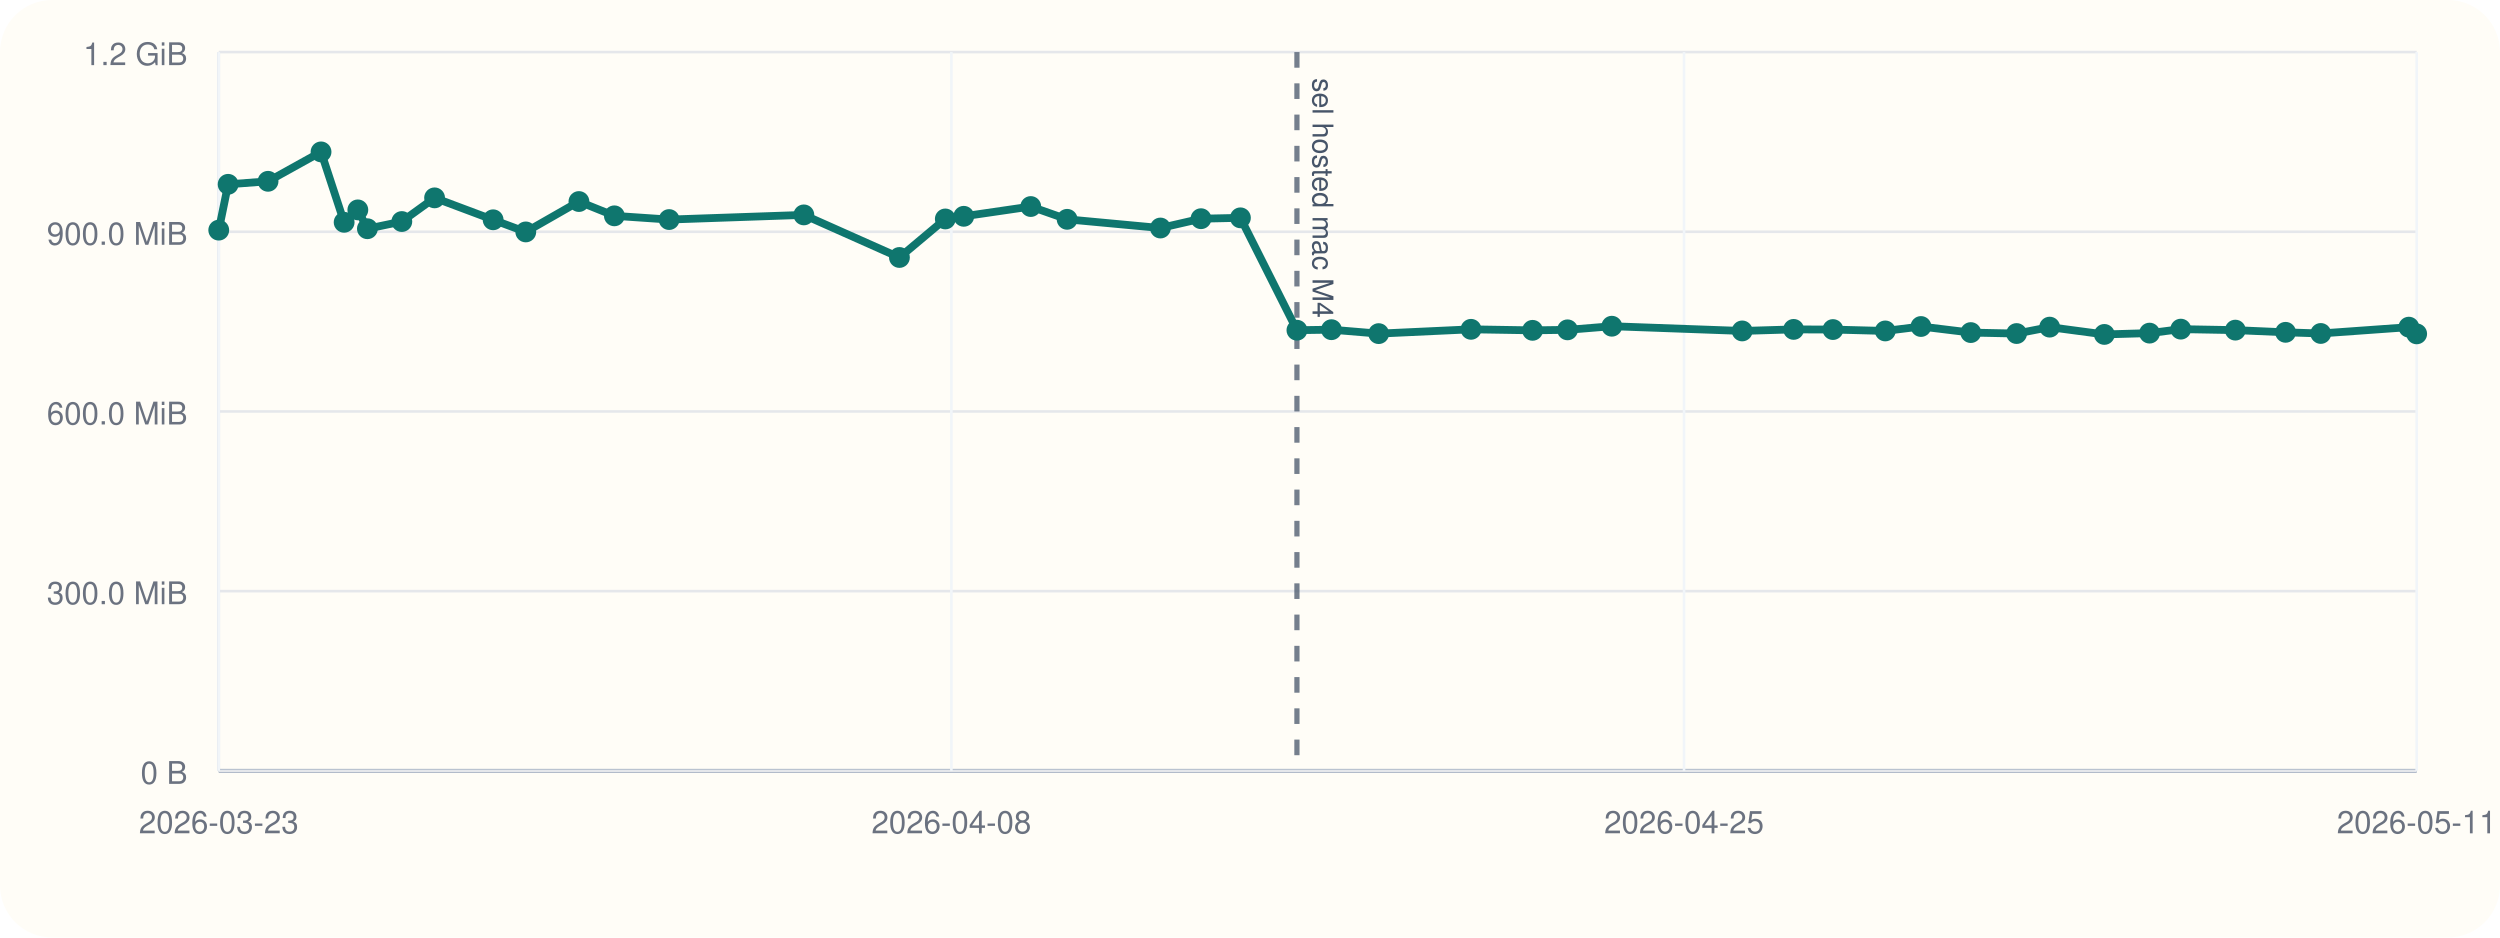
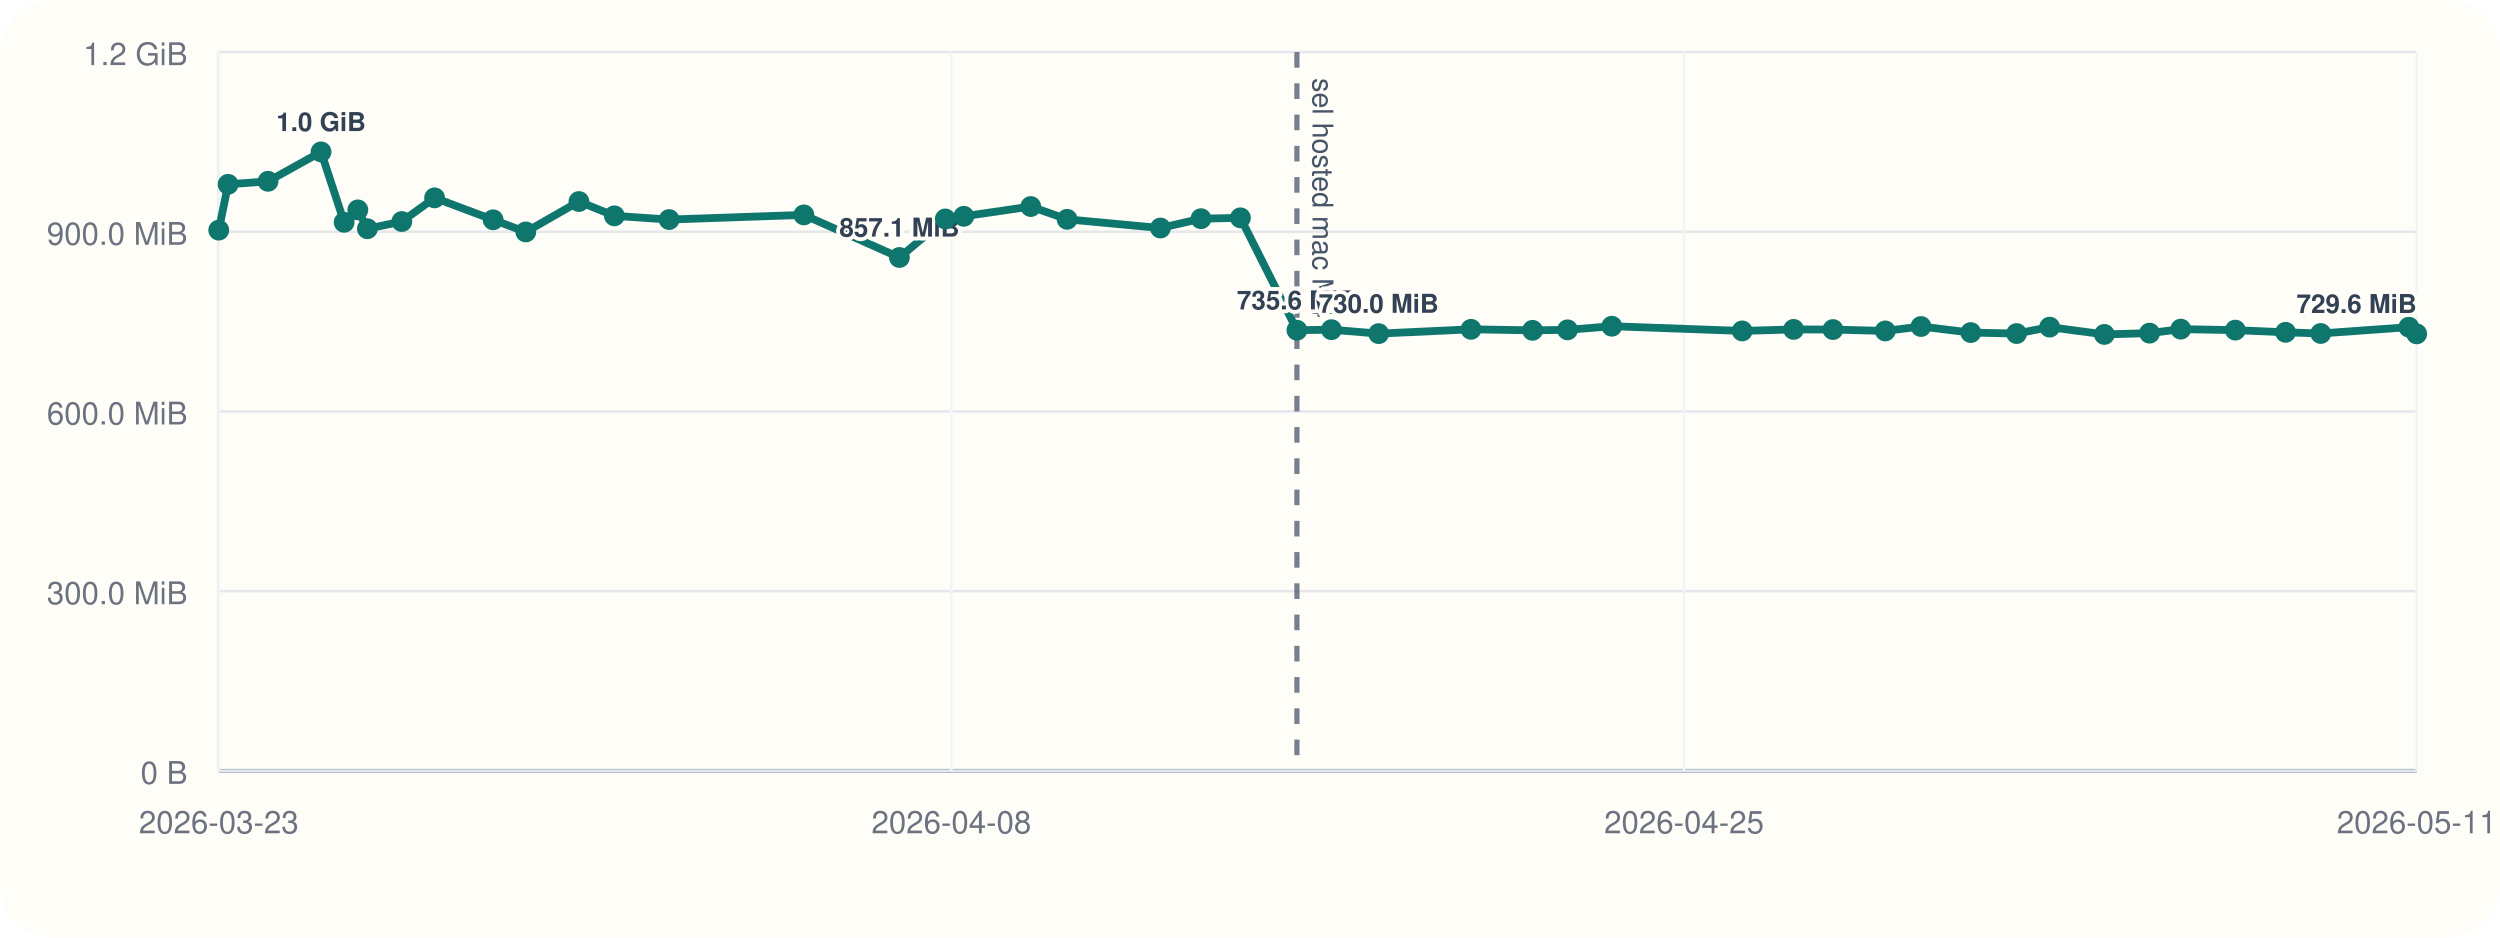
<svg xmlns="http://www.w3.org/2000/svg" viewBox="0 0 960 360">
  <rect width="960" height="360" rx="20" fill="#fffdf7" />
  <line x1="84" y1="296" x2="928" y2="296" stroke="#cbd5e1" stroke-width="1" />
  <line x1="84" y1="20" x2="84" y2="296" stroke="#cbd5e1" stroke-width="1" />
  <line x1="84" y1="296.00" x2="928" y2="296.00" stroke="#94a3b8" stroke-width="1.5" />
  <line x1="84" y1="296.00" x2="928" y2="296.00" stroke="#e5e7eb" stroke-width="1" />
  <text x="72" y="301.00" text-anchor="end" font-size="12" font-family="Helvetica, Arial, sans-serif" fill="#6b7280">0 B</text>
  <line x1="84" y1="227.00" x2="928" y2="227.00" stroke="#e5e7eb" stroke-width="1" />
  <text x="72" y="232.00" text-anchor="end" font-size="12" font-family="Helvetica, Arial, sans-serif" fill="#6b7280">300.0 MiB</text>
  <line x1="84" y1="158.00" x2="928" y2="158.00" stroke="#e5e7eb" stroke-width="1" />
  <text x="72" y="163.00" text-anchor="end" font-size="12" font-family="Helvetica, Arial, sans-serif" fill="#6b7280">600.0 MiB</text>
  <line x1="84" y1="89.00" x2="928" y2="89.00" stroke="#e5e7eb" stroke-width="1" />
  <text x="72" y="94.00" text-anchor="end" font-size="12" font-family="Helvetica, Arial, sans-serif" fill="#6b7280">900.0 MiB</text>
  <line x1="84" y1="20.00" x2="928" y2="20.00" stroke="#e5e7eb" stroke-width="1" />
  <text x="72" y="25.00" text-anchor="end" font-size="12" font-family="Helvetica, Arial, sans-serif" fill="#6b7280">1.2 GiB</text>
  <line x1="84.00" y1="20" x2="84.00" y2="296" stroke="#f1f5f9" stroke-width="1" />
  <text x="84.00" y="320" text-anchor="middle" font-size="12" font-family="Helvetica, Arial, sans-serif" fill="#6b7280">2026-03-23</text>
  <line x1="365.33" y1="20" x2="365.33" y2="296" stroke="#f1f5f9" stroke-width="1" />
  <text x="365.33" y="320" text-anchor="middle" font-size="12" font-family="Helvetica, Arial, sans-serif" fill="#6b7280">2026-04-08</text>
  <line x1="646.67" y1="20" x2="646.67" y2="296" stroke="#f1f5f9" stroke-width="1" />
  <text x="646.67" y="320" text-anchor="middle" font-size="12" font-family="Helvetica, Arial, sans-serif" fill="#6b7280">2026-04-25</text>
  <line x1="928.00" y1="20" x2="928.00" y2="296" stroke="#f1f5f9" stroke-width="1" />
  <text x="928.00" y="320" text-anchor="middle" font-size="12" font-family="Helvetica, Arial, sans-serif" fill="#6b7280">2026-05-11</text>
  <line x1="498.02" y1="20" x2="498.02" y2="296" stroke="#475569" stroke-width="2" stroke-dasharray="6 6" opacity="0.75" />
  <text x="504.02" y="30" transform="rotate(90 504.02 30)" font-size="11" font-family="Helvetica, Arial, sans-serif" fill="#475569">sel hosted mac M4</text>
  <polyline fill="none" stroke="#0f766e" stroke-width="3" points="84.00,88.37 87.60,70.78 102.93,69.62 123.28,58.33 132.15,85.36 137.41,80.60 141.08,87.83 154.30,85.07 166.88,75.98 189.36,84.40 201.90,89.06 222.31,77.39 235.92,82.88 256.94,84.31 308.68,82.52 345.38,98.87 363.00,84.08 370.09,83.06 395.81,79.31 409.78,84.22 445.60,87.56 461.18,83.98 476.32,83.65 498.02,126.80 511.28,126.60 529.41,128.11 564.87,126.46 588.50,126.85 601.93,126.66 618.94,125.27 669.00,127.08 688.75,126.49 703.85,126.55 723.94,127.08 737.65,125.38 756.78,127.71 774.37,128.08 787.07,125.62 808.07,128.42 825.43,127.92 837.42,126.39 858.37,126.77 877.66,127.61 891.17,128.05 925.00,125.63 928.00,128.20" />
  <circle cx="84.00" cy="88.37" r="4" fill="#0f766e" />
  <circle cx="87.60" cy="70.78" r="4" fill="#0f766e" />
  <circle cx="102.93" cy="69.62" r="4" fill="#0f766e" />
  <circle cx="123.28" cy="58.33" r="4" fill="#0f766e" />
+   <text x="123.28" y="50.33" text-anchor="middle" font-size="10" font-family="Helvetica, Arial, sans-serif" font-weight="600" paint-order="stroke" stroke="#fffdf7" stroke-width="3" stroke-linejoin="round" fill="#334155">1.0 GiB</text>
  <circle cx="132.15" cy="85.36" r="4" fill="#0f766e" />
  <circle cx="137.41" cy="80.60" r="4" fill="#0f766e" />
  <circle cx="141.08" cy="87.83" r="4" fill="#0f766e" />
  <circle cx="154.30" cy="85.07" r="4" fill="#0f766e" />
  <circle cx="166.88" cy="75.98" r="4" fill="#0f766e" />
  <circle cx="189.36" cy="84.40" r="4" fill="#0f766e" />
  <circle cx="201.90" cy="89.06" r="4" fill="#0f766e" />
  <circle cx="222.31" cy="77.39" r="4" fill="#0f766e" />
  <circle cx="235.92" cy="82.88" r="4" fill="#0f766e" />
  <circle cx="256.94" cy="84.31" r="4" fill="#0f766e" />
  <circle cx="308.68" cy="82.52" r="4" fill="#0f766e" />
  <circle cx="345.38" cy="98.87" r="4" fill="#0f766e" />
+   <text x="345.38" y="90.87" text-anchor="middle" font-size="10" font-family="Helvetica, Arial, sans-serif" font-weight="600" paint-order="stroke" stroke="#fffdf7" stroke-width="3" stroke-linejoin="round" fill="#334155">857.1 MiB</text>
  <circle cx="363.00" cy="84.08" r="4" fill="#0f766e" />
  <circle cx="370.09" cy="83.06" r="4" fill="#0f766e" />
  <circle cx="395.81" cy="79.31" r="4" fill="#0f766e" />
  <circle cx="409.78" cy="84.22" r="4" fill="#0f766e" />
  <circle cx="445.60" cy="87.56" r="4" fill="#0f766e" />
  <circle cx="461.18" cy="83.98" r="4" fill="#0f766e" />
  <circle cx="476.32" cy="83.65" r="4" fill="#0f766e" />
  <circle cx="498.02" cy="126.80" r="4" fill="#0f766e" />
+   <text x="498.02" y="118.80" text-anchor="middle" font-size="10" font-family="Helvetica, Arial, sans-serif" font-weight="600" paint-order="stroke" stroke="#fffdf7" stroke-width="3" stroke-linejoin="round" fill="#334155">735.6 MiB</text>
  <circle cx="511.28" cy="126.60" r="4" fill="#0f766e" />
  <circle cx="529.41" cy="128.11" r="4" fill="#0f766e" />
+   <text x="529.41" y="120.11" text-anchor="middle" font-size="10" font-family="Helvetica, Arial, sans-serif" font-weight="600" paint-order="stroke" stroke="#fffdf7" stroke-width="3" stroke-linejoin="round" fill="#334155">730.0 MiB</text>
  <circle cx="564.87" cy="126.46" r="4" fill="#0f766e" />
  <circle cx="588.50" cy="126.85" r="4" fill="#0f766e" />
  <circle cx="601.93" cy="126.66" r="4" fill="#0f766e" />
  <circle cx="618.94" cy="125.27" r="4" fill="#0f766e" />
  <circle cx="669.00" cy="127.08" r="4" fill="#0f766e" />
  <circle cx="688.75" cy="126.49" r="4" fill="#0f766e" />
  <circle cx="703.85" cy="126.55" r="4" fill="#0f766e" />
  <circle cx="723.94" cy="127.08" r="4" fill="#0f766e" />
  <circle cx="737.65" cy="125.38" r="4" fill="#0f766e" />
  <circle cx="756.78" cy="127.71" r="4" fill="#0f766e" />
  <circle cx="774.37" cy="128.08" r="4" fill="#0f766e" />
  <circle cx="787.07" cy="125.62" r="4" fill="#0f766e" />
  <circle cx="808.07" cy="128.42" r="4" fill="#0f766e" />
  <circle cx="825.43" cy="127.92" r="4" fill="#0f766e" />
  <circle cx="837.42" cy="126.39" r="4" fill="#0f766e" />
  <circle cx="858.37" cy="126.77" r="4" fill="#0f766e" />
  <circle cx="877.66" cy="127.61" r="4" fill="#0f766e" />
  <circle cx="891.17" cy="128.05" r="4" fill="#0f766e" />
  <circle cx="925.00" cy="125.63" r="4" fill="#0f766e" />
  <circle cx="928.00" cy="128.20" r="4" fill="#0f766e" />
+   <text x="928.00" y="120.20" text-anchor="end" font-size="10" font-family="Helvetica, Arial, sans-serif" font-weight="600" paint-order="stroke" stroke="#fffdf7" stroke-width="3" stroke-linejoin="round" fill="#334155">729.6 MiB</text>
</svg>
